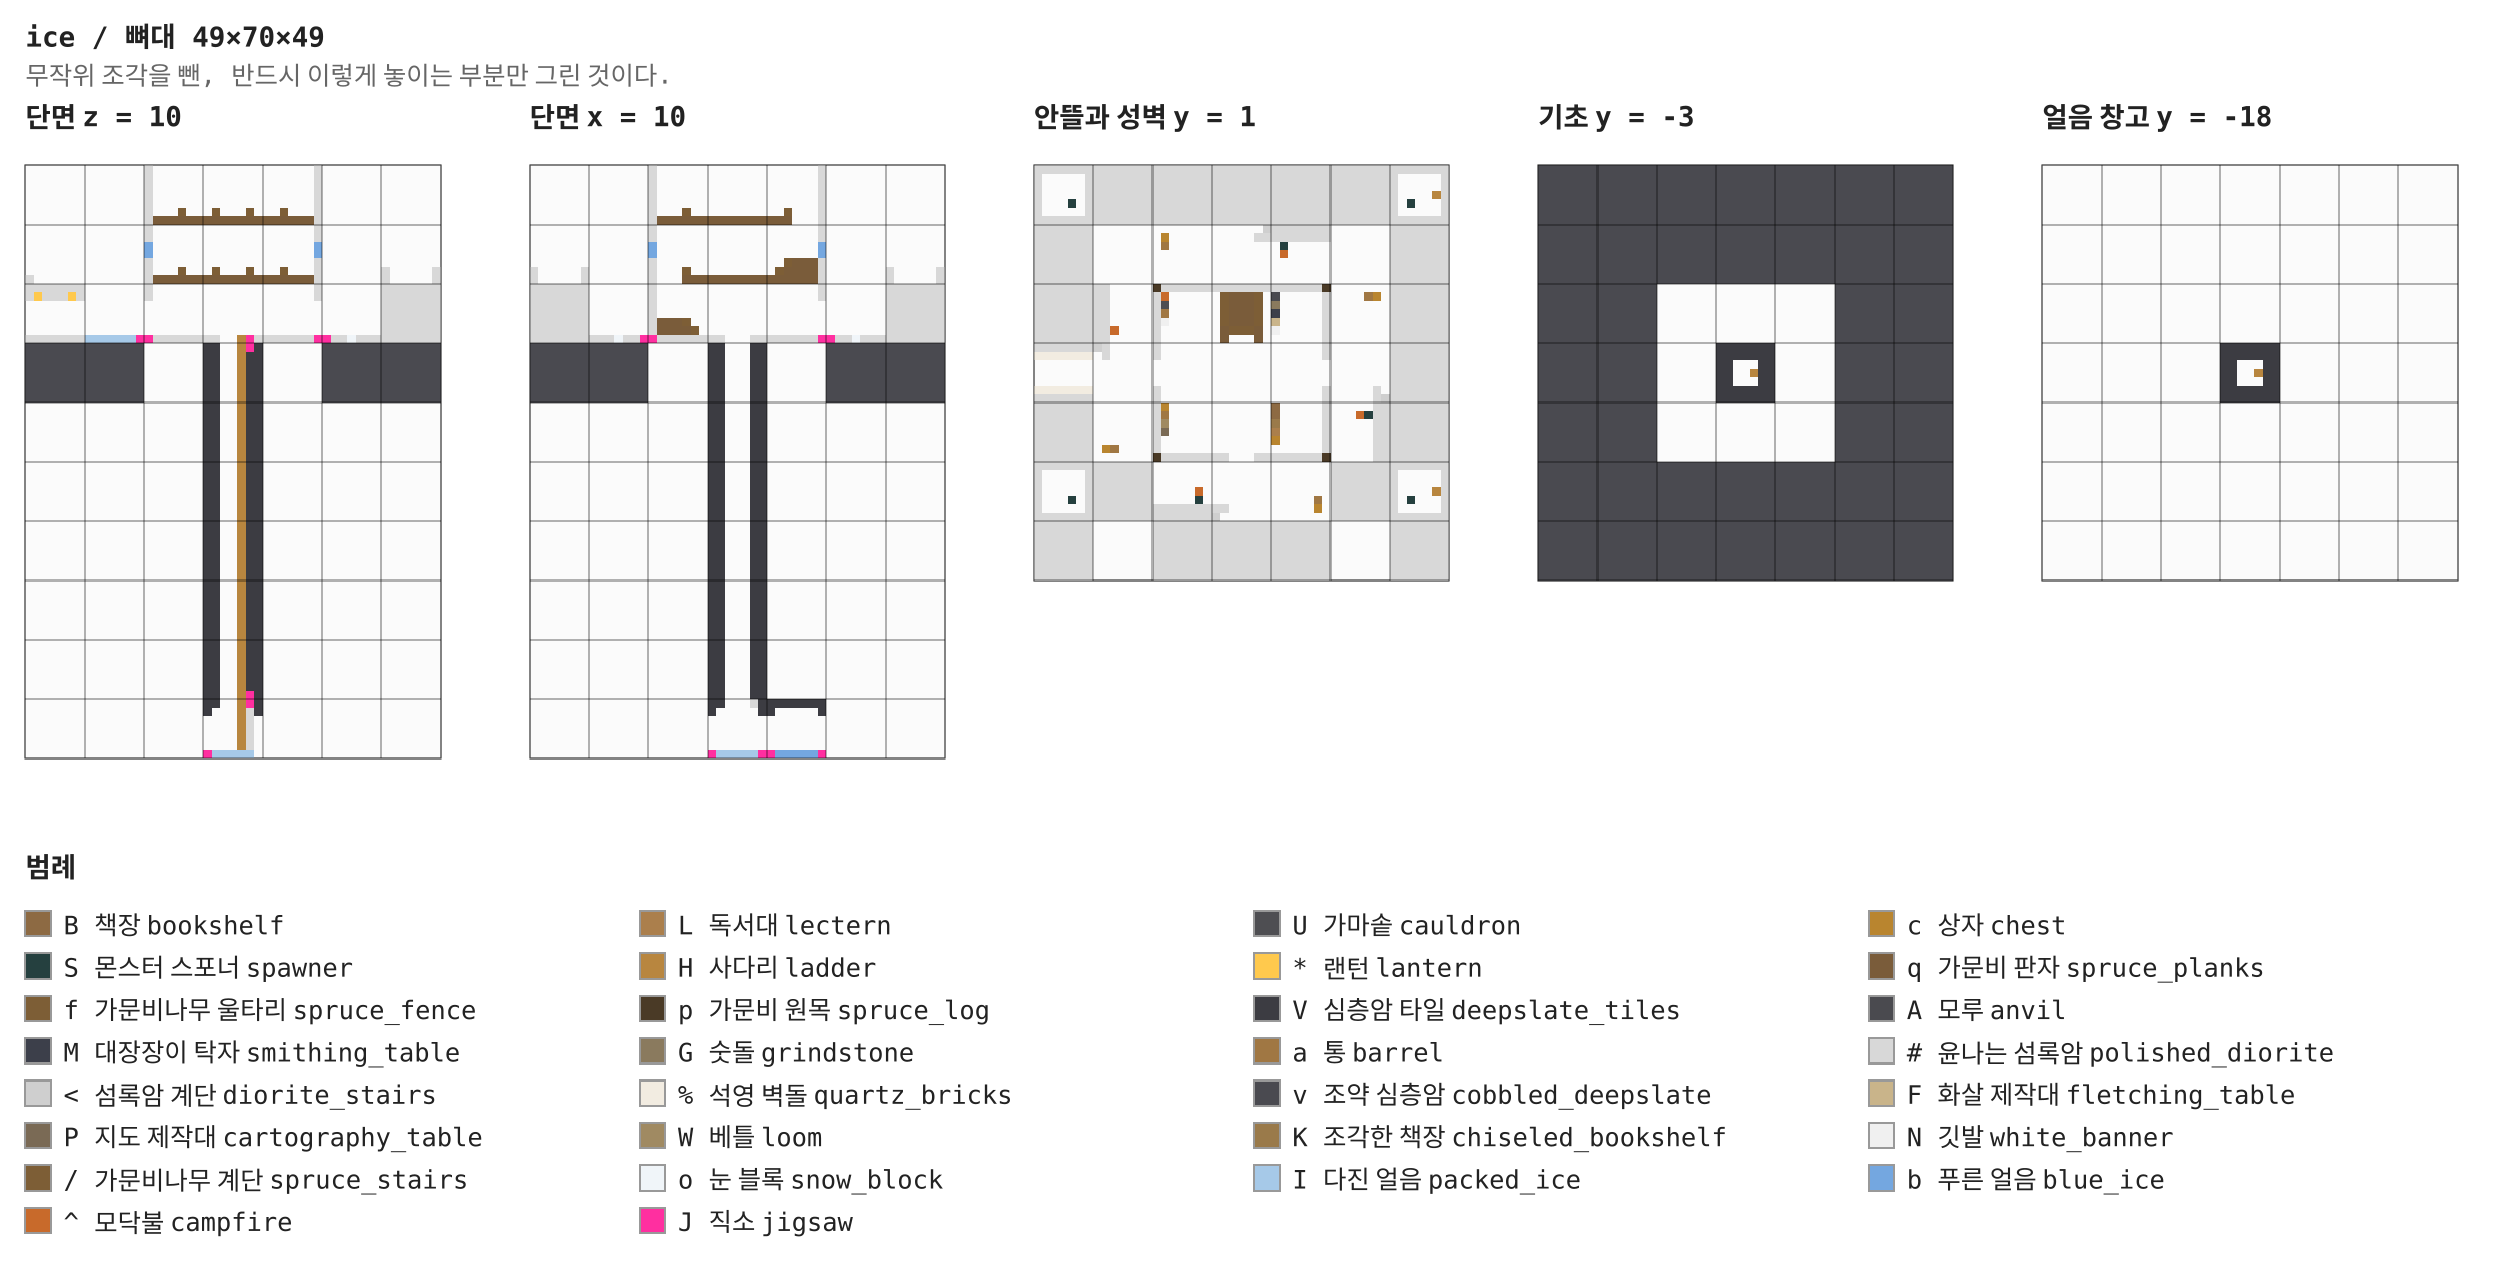
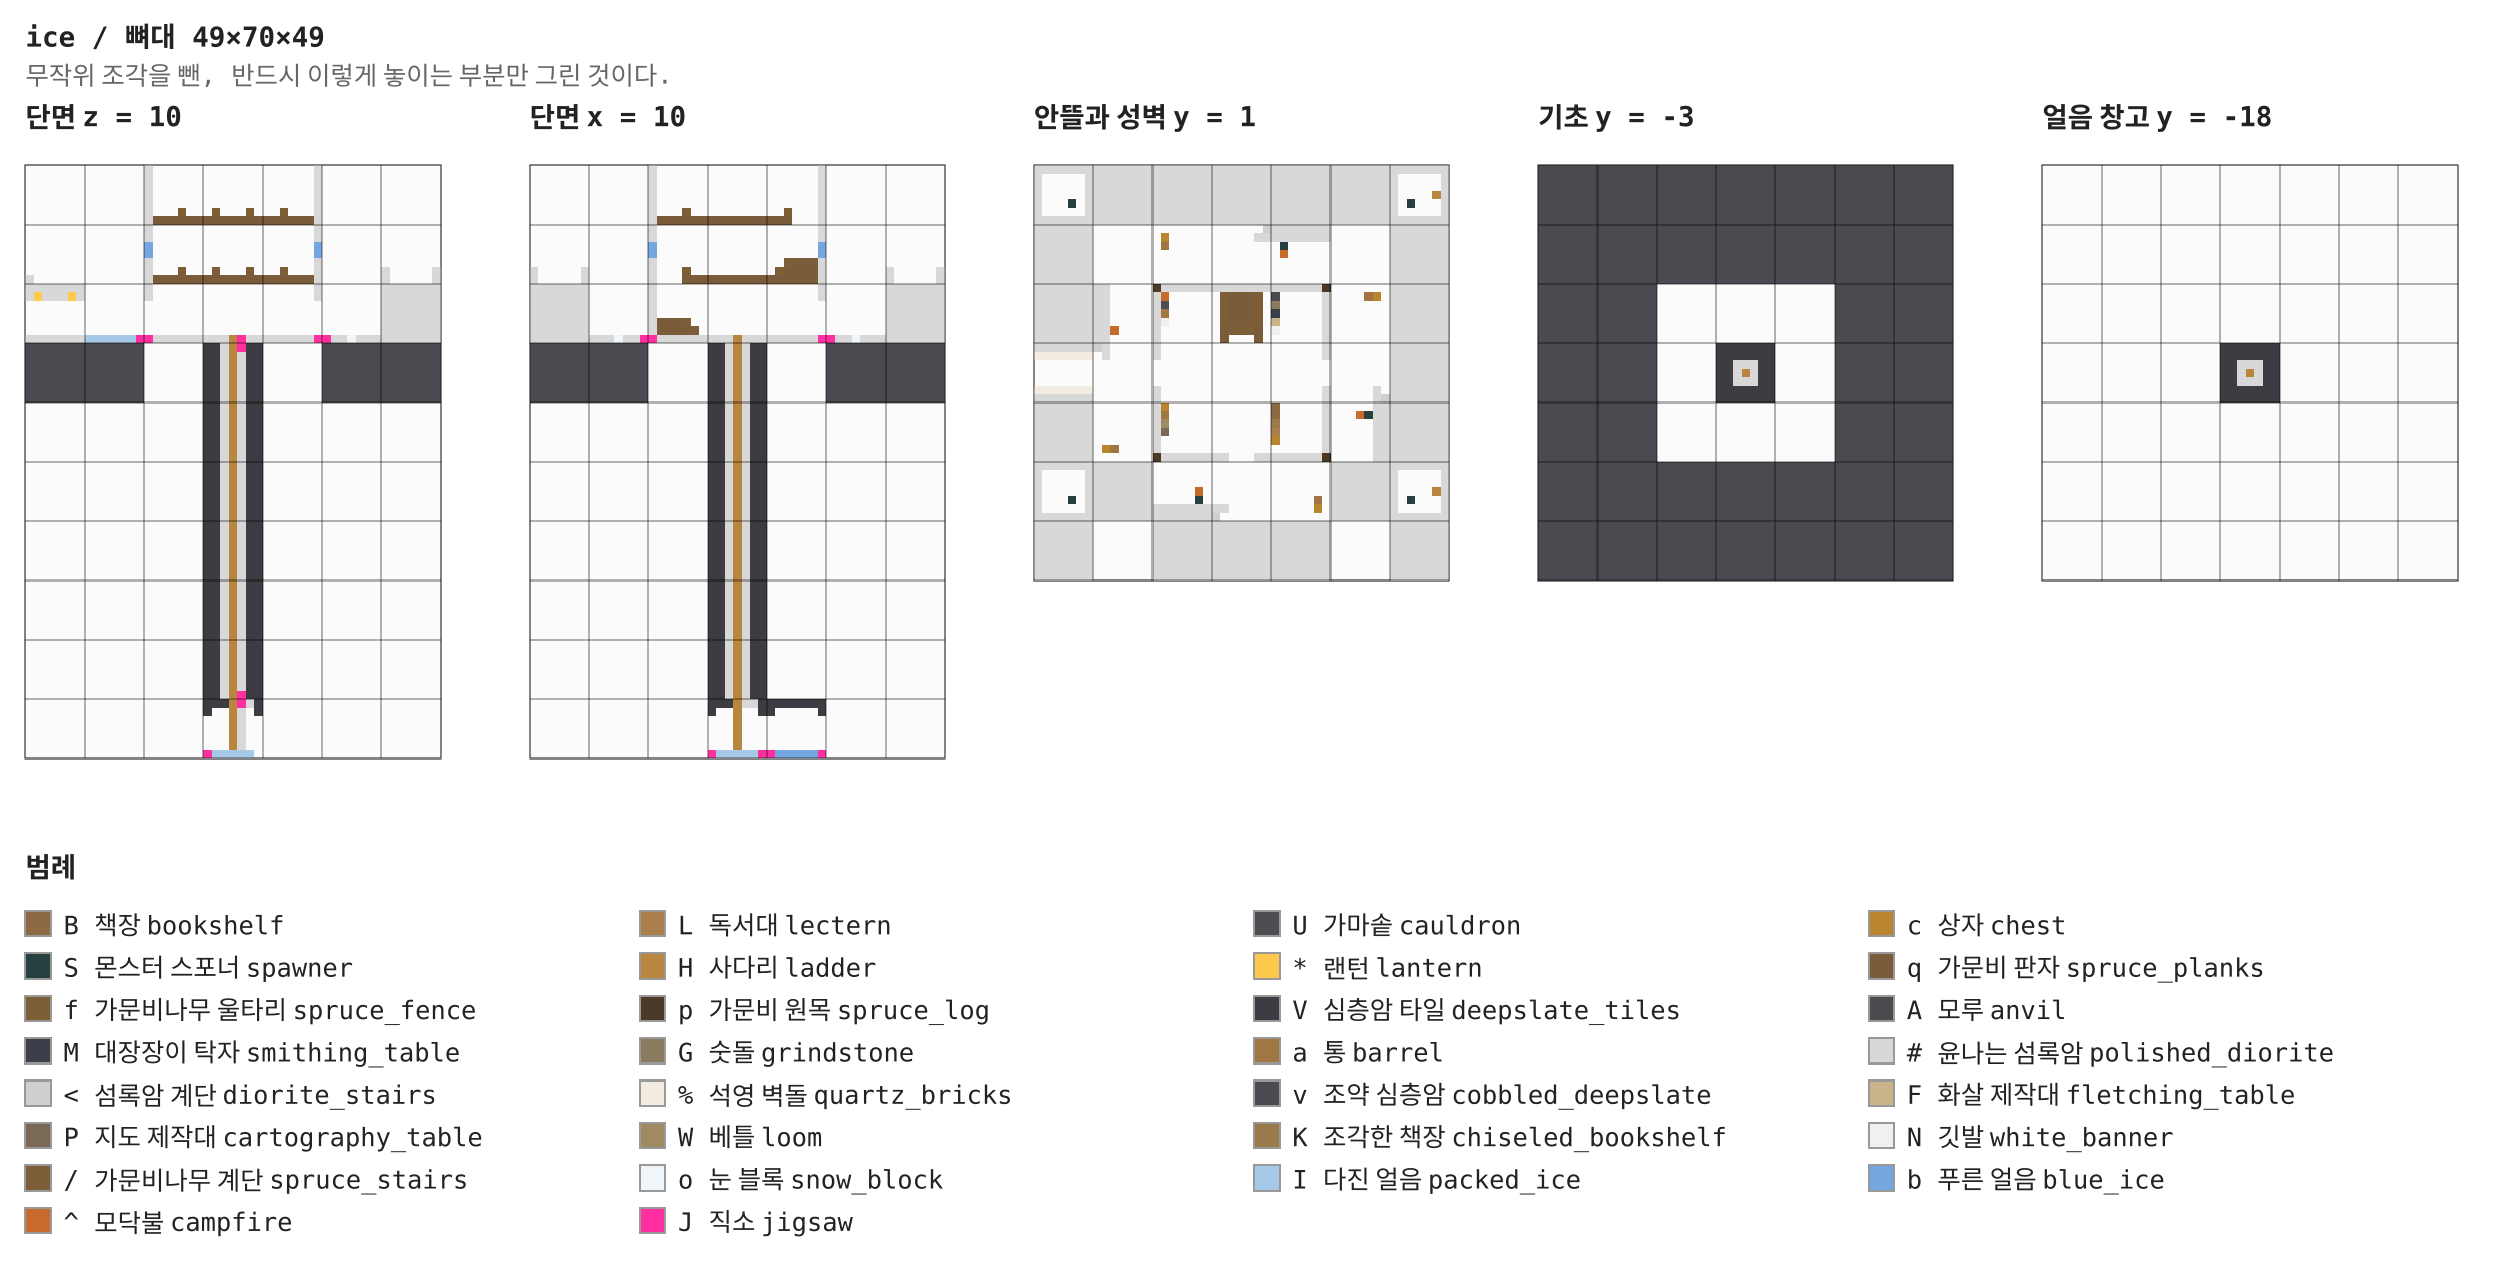
<svg xmlns="http://www.w3.org/2000/svg" width="1180" height="604" viewBox="0 0 1180 604" shape-rendering="crispEdges" font-family="Consolas,'Malgun Gothic','Noto Sans KR',monospace">
  <style>text{fill:#222;shape-rendering:auto}.cap{font-size:13px;font-weight:bold}.leg{font-size:12px}.sub{font-size:12px;fill:#666}.tick{font-size:8px;fill:#999;text-anchor:middle}.arrow{font-size:10px;fill:#fff;text-anchor:middle}.fine{stroke:#000;stroke-opacity:.07;stroke-width:1;fill:none}.grid{stroke:#000;stroke-opacity:.30;stroke-width:1}</style>
  <rect width="100%" height="100%" fill="#fff" />
  <text x="12" y="22" class="cap" font-size="16">ice / 뼈대   49×70×49</text>
  <text x="12" y="40" class="sub">무작위 조각을 뺀, 반드시 이렇게 놓이는 부분만 그린 것이다.</text>
  <text x="12" y="60" class="cap">단면 z = 10</text>
  <rect x="12" y="78" width="196" height="280" fill="#fbfbfb" stroke="#bbb" />
-   <path transform="translate(12,78) scale(4)" fill="#d8d8d8" d="M14 0h1v1h-1zM34 0h1v1h-1zM14 1h1v1h-1zM34 1h1v1h-1zM14 2h1v1h-1zM34 2h1v1h-1zM14 3h1v1h-1zM34 3h1v1h-1zM14 4h1v1h-1zM34 4h1v1h-1zM14 5h1v1h-1zM34 5h1v1h-1zM14 6h1v1h-1zM34 6h1v1h-1zM14 7h1v1h-1zM34 7h1v1h-1zM14 8h1v1h-1zM34 8h1v1h-1zM14 11h1v1h-1zM34 11h1v1h-1zM14 12h1v1h-1zM34 12h1v1h-1zM42 12h1v1h-1zM48 12h1v1h-1zM0 13h1v1h-1zM14 13h1v1h-1zM34 13h1v1h-1zM42 13h1v1h-1zM48 13h1v1h-1zM0 14h7v1h-7zM14 14h1v1h-1zM34 14h1v1h-1zM42 14h7v1h-7zM0 15h1v1h-1zM2 15h3v1h-3zM6 15h1v1h-1zM14 15h1v1h-1zM34 15h1v1h-1zM42 15h7v1h-7zM42 16h7v1h-7zM42 17h7v1h-7zM42 18h7v1h-7zM42 19h7v1h-7zM0 20h7v1h-7zM15 20h8v1h-8zM27 20h7v1h-7zM36 20h2v1h-2zM39 20h10v1h-10zM26 64h1v1h-1zM26 65h1v1h-1zM26 66h1v1h-1zM26 67h1v1h-1zM26 68h1v1h-1z" />
+   <path transform="translate(12,78) scale(4)" fill="#d8d8d8" d="M14 0h1v1h-1zM34 0h1v1h-1zM14 1h1v1h-1zM34 1h1v1h-1zM14 2h1v1h-1zM34 2h1v1h-1zM14 3h1v1h-1zM34 3h1v1h-1zM14 4h1v1h-1zM34 4h1v1h-1zM14 5h1v1h-1zM34 5h1v1h-1zM14 6h1v1h-1zM34 6h1v1h-1zM14 7h1v1h-1zM34 7h1v1h-1zM14 8h1v1h-1zM34 8h1v1h-1zM14 11h1v1h-1zM34 11h1v1h-1zM14 12h1v1h-1zM34 12h1v1h-1zM42 12h1v1h-1zM48 12h1v1h-1zM0 13h1v1h-1zM14 13h1v1h-1zM34 13h1v1h-1zM42 13h1v1h-1zM48 13h1v1h-1zM0 14h7v1h-7zM14 14h1v1h-1zM34 14h1v1h-1zM42 14h7v1h-7zM0 15h1v1h-1zM2 15h3v1h-3zM6 15h1v1h-1zM14 15h1v1h-1zM34 15h1v1h-1zM42 15h7v1h-7zM42 16h7v1h-7zM42 17h7v1h-7zM42 18h7v1h-7zM42 19h7v1h-7zM0 20h7v1h-7zM15 20h9v1h-9zM26 20h8v1h-8zM36 20h2v1h-2zM39 20h10v1h-10zM23 21h1v1h-1zM23 22h1v1h-1zM25 22h1v1h-1zM23 23h1v1h-1zM25 23h1v1h-1zM23 24h1v1h-1zM25 24h1v1h-1zM23 25h1v1h-1zM25 25h1v1h-1zM23 26h1v1h-1zM25 26h1v1h-1zM23 27h1v1h-1zM25 27h1v1h-1zM23 28h1v1h-1zM25 28h1v1h-1zM23 29h1v1h-1zM25 29h1v1h-1zM23 30h1v1h-1zM25 30h1v1h-1zM23 31h1v1h-1zM25 31h1v1h-1zM23 32h1v1h-1zM25 32h1v1h-1zM23 33h1v1h-1zM25 33h1v1h-1zM23 34h1v1h-1zM25 34h1v1h-1zM23 35h1v1h-1zM25 35h1v1h-1zM23 36h1v1h-1zM25 36h1v1h-1zM23 37h1v1h-1zM25 37h1v1h-1zM23 38h1v1h-1zM25 38h1v1h-1zM23 39h1v1h-1zM25 39h1v1h-1zM23 40h1v1h-1zM25 40h1v1h-1zM23 41h1v1h-1zM25 41h1v1h-1zM23 42h1v1h-1zM25 42h1v1h-1zM23 43h1v1h-1zM25 43h1v1h-1zM23 44h1v1h-1zM25 44h1v1h-1zM23 45h1v1h-1zM25 45h1v1h-1zM23 46h1v1h-1zM25 46h1v1h-1zM23 47h1v1h-1zM25 47h1v1h-1zM23 48h1v1h-1zM25 48h1v1h-1zM23 49h1v1h-1zM25 49h1v1h-1zM23 50h1v1h-1zM25 50h1v1h-1zM23 51h1v1h-1zM25 51h1v1h-1zM23 52h1v1h-1zM25 52h1v1h-1zM23 53h1v1h-1zM25 53h1v1h-1zM23 54h1v1h-1zM25 54h1v1h-1zM23 55h1v1h-1zM25 55h1v1h-1zM23 56h1v1h-1zM25 56h1v1h-1zM23 57h1v1h-1zM25 57h1v1h-1zM23 58h1v1h-1zM25 58h1v1h-1zM23 59h1v1h-1zM25 59h1v1h-1zM23 60h1v1h-1zM25 60h1v1h-1zM23 61h1v1h-1zM25 61h1v1h-1zM23 62h1v1h-1zM26 63h1v1h-1zM25 64h1v1h-1zM25 65h1v1h-1zM25 66h1v1h-1zM25 67h1v1h-1zM25 68h1v1h-1z" />
  <path transform="translate(12,78) scale(4)" fill="#7d5e36" d="M18 5h1v1h-1zM22 5h1v1h-1zM26 5h1v1h-1zM30 5h1v1h-1zM18 12h1v1h-1zM22 12h1v1h-1zM26 12h1v1h-1zM30 12h1v1h-1z" />
  <path transform="translate(12,78) scale(4)" fill="#7a5c3a" d="M15 6h19v1h-19zM15 13h19v1h-19z" />
  <path transform="translate(12,78) scale(4)" fill="#74a7e0" d="M14 9h1v1h-1zM34 9h1v1h-1zM14 10h1v1h-1zM34 10h1v1h-1z" />
  <path transform="translate(12,78) scale(4)" fill="#ffc94d" d="M1 15h1v1h-1zM5 15h1v1h-1z" />
  <path transform="translate(12,78) scale(4)" fill="#a6c9e8" d="M7 20h6v1h-6zM22 69h5v1h-5z" />
-   <path transform="translate(12,78) scale(4)" fill="#ff2fa0" d="M13 20h2v1h-2zM26 20h1v1h-1zM34 20h2v1h-2zM26 21h1v1h-1zM26 62h1v1h-1zM26 63h1v1h-1zM21 69h1v1h-1z" />
-   <path transform="translate(12,78) scale(4)" fill="#b8863f" d="M25 20h1v1h-1zM25 21h1v1h-1zM25 22h1v1h-1zM25 23h1v1h-1zM25 24h1v1h-1zM25 25h1v1h-1zM25 26h1v1h-1zM25 27h1v1h-1zM25 28h1v1h-1zM25 29h1v1h-1zM25 30h1v1h-1zM25 31h1v1h-1zM25 32h1v1h-1zM25 33h1v1h-1zM25 34h1v1h-1zM25 35h1v1h-1zM25 36h1v1h-1zM25 37h1v1h-1zM25 38h1v1h-1zM25 39h1v1h-1zM25 40h1v1h-1zM25 41h1v1h-1zM25 42h1v1h-1zM25 43h1v1h-1zM25 44h1v1h-1zM25 45h1v1h-1zM25 46h1v1h-1zM25 47h1v1h-1zM25 48h1v1h-1zM25 49h1v1h-1zM25 50h1v1h-1zM25 51h1v1h-1zM25 52h1v1h-1zM25 53h1v1h-1zM25 54h1v1h-1zM25 55h1v1h-1zM25 56h1v1h-1zM25 57h1v1h-1zM25 58h1v1h-1zM25 59h1v1h-1zM25 60h1v1h-1zM25 61h1v1h-1zM25 62h1v1h-1zM25 63h1v1h-1zM25 64h1v1h-1zM25 65h1v1h-1zM25 66h1v1h-1zM25 67h1v1h-1zM25 68h1v1h-1z" />
+   <path transform="translate(12,78) scale(4)" fill="#ff2fa0" d="M13 20h2v1h-2zM25 20h1v1h-1zM34 20h2v1h-2zM25 21h1v1h-1zM25 62h1v1h-1zM25 63h1v1h-1zM21 69h1v1h-1z" />
+   <path transform="translate(12,78) scale(4)" fill="#b8863f" d="M24 20h1v1h-1zM24 21h1v1h-1zM24 22h1v1h-1zM24 23h1v1h-1zM24 24h1v1h-1zM24 25h1v1h-1zM24 26h1v1h-1zM24 27h1v1h-1zM24 28h1v1h-1zM24 29h1v1h-1zM24 30h1v1h-1zM24 31h1v1h-1zM24 32h1v1h-1zM24 33h1v1h-1zM24 34h1v1h-1zM24 35h1v1h-1zM24 36h1v1h-1zM24 37h1v1h-1zM24 38h1v1h-1zM24 39h1v1h-1zM24 40h1v1h-1zM24 41h1v1h-1zM24 42h1v1h-1zM24 43h1v1h-1zM24 44h1v1h-1zM24 45h1v1h-1zM24 46h1v1h-1zM24 47h1v1h-1zM24 48h1v1h-1zM24 49h1v1h-1zM24 50h1v1h-1zM24 51h1v1h-1zM24 52h1v1h-1zM24 53h1v1h-1zM24 54h1v1h-1zM24 55h1v1h-1zM24 56h1v1h-1zM24 57h1v1h-1zM24 58h1v1h-1zM24 59h1v1h-1zM24 60h1v1h-1zM24 61h1v1h-1zM24 62h1v1h-1zM24 63h1v1h-1zM24 64h1v1h-1zM24 65h1v1h-1zM24 66h1v1h-1zM24 67h1v1h-1zM24 68h1v1h-1z" />
  <path transform="translate(12,78) scale(4)" fill="#f0f5f9" d="M38 20h1v1h-1z" />
  <path transform="translate(12,78) scale(4)" fill="#4a4a50" d="M0 21h14v1h-14zM35 21h14v1h-14zM0 22h14v1h-14zM35 22h14v1h-14zM0 23h14v1h-14zM35 23h14v1h-14zM0 24h14v1h-14zM35 24h14v1h-14zM0 25h14v1h-14zM35 25h14v1h-14zM0 26h14v1h-14zM35 26h14v1h-14zM0 27h14v1h-14zM35 27h14v1h-14z" />
-   <path transform="translate(12,78) scale(4)" fill="#3c3c42" d="M21 21h2v1h-2zM27 21h1v1h-1zM21 22h2v1h-2zM26 22h2v1h-2zM21 23h2v1h-2zM26 23h2v1h-2zM21 24h2v1h-2zM26 24h2v1h-2zM21 25h2v1h-2zM26 25h2v1h-2zM21 26h2v1h-2zM26 26h2v1h-2zM21 27h2v1h-2zM26 27h2v1h-2zM21 28h2v1h-2zM26 28h2v1h-2zM21 29h2v1h-2zM26 29h2v1h-2zM21 30h2v1h-2zM26 30h2v1h-2zM21 31h2v1h-2zM26 31h2v1h-2zM21 32h2v1h-2zM26 32h2v1h-2zM21 33h2v1h-2zM26 33h2v1h-2zM21 34h2v1h-2zM26 34h2v1h-2zM21 35h2v1h-2zM26 35h2v1h-2zM21 36h2v1h-2zM26 36h2v1h-2zM21 37h2v1h-2zM26 37h2v1h-2zM21 38h2v1h-2zM26 38h2v1h-2zM21 39h2v1h-2zM26 39h2v1h-2zM21 40h2v1h-2zM26 40h2v1h-2zM21 41h2v1h-2zM26 41h2v1h-2zM21 42h2v1h-2zM26 42h2v1h-2zM21 43h2v1h-2zM26 43h2v1h-2zM21 44h2v1h-2zM26 44h2v1h-2zM21 45h2v1h-2zM26 45h2v1h-2zM21 46h2v1h-2zM26 46h2v1h-2zM21 47h2v1h-2zM26 47h2v1h-2zM21 48h2v1h-2zM26 48h2v1h-2zM21 49h2v1h-2zM26 49h2v1h-2zM21 50h2v1h-2zM26 50h2v1h-2zM21 51h2v1h-2zM26 51h2v1h-2zM21 52h2v1h-2zM26 52h2v1h-2zM21 53h2v1h-2zM26 53h2v1h-2zM21 54h2v1h-2zM26 54h2v1h-2zM21 55h2v1h-2zM26 55h2v1h-2zM21 56h2v1h-2zM26 56h2v1h-2zM21 57h2v1h-2zM26 57h2v1h-2zM21 58h2v1h-2zM26 58h2v1h-2zM21 59h2v1h-2zM26 59h2v1h-2zM21 60h2v1h-2zM26 60h2v1h-2zM21 61h2v1h-2zM26 61h2v1h-2zM21 62h2v1h-2zM27 62h1v1h-1zM21 63h2v1h-2zM27 63h1v1h-1zM21 64h1v1h-1zM27 64h1v1h-1z" />
+   <path transform="translate(12,78) scale(4)" fill="#3c3c42" d="M21 21h2v1h-2zM26 21h2v1h-2zM21 22h2v1h-2zM26 22h2v1h-2zM21 23h2v1h-2zM26 23h2v1h-2zM21 24h2v1h-2zM26 24h2v1h-2zM21 25h2v1h-2zM26 25h2v1h-2zM21 26h2v1h-2zM26 26h2v1h-2zM21 27h2v1h-2zM26 27h2v1h-2zM21 28h2v1h-2zM26 28h2v1h-2zM21 29h2v1h-2zM26 29h2v1h-2zM21 30h2v1h-2zM26 30h2v1h-2zM21 31h2v1h-2zM26 31h2v1h-2zM21 32h2v1h-2zM26 32h2v1h-2zM21 33h2v1h-2zM26 33h2v1h-2zM21 34h2v1h-2zM26 34h2v1h-2zM21 35h2v1h-2zM26 35h2v1h-2zM21 36h2v1h-2zM26 36h2v1h-2zM21 37h2v1h-2zM26 37h2v1h-2zM21 38h2v1h-2zM26 38h2v1h-2zM21 39h2v1h-2zM26 39h2v1h-2zM21 40h2v1h-2zM26 40h2v1h-2zM21 41h2v1h-2zM26 41h2v1h-2zM21 42h2v1h-2zM26 42h2v1h-2zM21 43h2v1h-2zM26 43h2v1h-2zM21 44h2v1h-2zM26 44h2v1h-2zM21 45h2v1h-2zM26 45h2v1h-2zM21 46h2v1h-2zM26 46h2v1h-2zM21 47h2v1h-2zM26 47h2v1h-2zM21 48h2v1h-2zM26 48h2v1h-2zM21 49h2v1h-2zM26 49h2v1h-2zM21 50h2v1h-2zM26 50h2v1h-2zM21 51h2v1h-2zM26 51h2v1h-2zM21 52h2v1h-2zM26 52h2v1h-2zM21 53h2v1h-2zM26 53h2v1h-2zM21 54h2v1h-2zM26 54h2v1h-2zM21 55h2v1h-2zM26 55h2v1h-2zM21 56h2v1h-2zM26 56h2v1h-2zM21 57h2v1h-2zM26 57h2v1h-2zM21 58h2v1h-2zM26 58h2v1h-2zM21 59h2v1h-2zM26 59h2v1h-2zM21 60h2v1h-2zM26 60h2v1h-2zM21 61h2v1h-2zM26 61h2v1h-2zM21 62h2v1h-2zM26 62h2v1h-2zM21 63h3v1h-3zM27 63h1v1h-1zM21 64h1v1h-1zM27 64h1v1h-1z" />
  <line x1="12" y1="78" x2="12" y2="358" class="grid" />
  <line x1="40" y1="78" x2="40" y2="358" class="grid" />
  <line x1="68" y1="78" x2="68" y2="358" class="grid" />
  <line x1="96" y1="78" x2="96" y2="358" class="grid" />
  <line x1="124" y1="78" x2="124" y2="358" class="grid" />
  <line x1="152" y1="78" x2="152" y2="358" class="grid" />
  <line x1="180" y1="78" x2="180" y2="358" class="grid" />
  <line x1="208" y1="78" x2="208" y2="358" class="grid" />
  <line x1="12" y1="78" x2="208" y2="78" class="grid" />
  <line x1="12" y1="106" x2="208" y2="106" class="grid" />
  <line x1="12" y1="134" x2="208" y2="134" class="grid" />
  <line x1="12" y1="162" x2="208" y2="162" class="grid" />
  <line x1="12" y1="190" x2="208" y2="190" class="grid" />
  <line x1="12" y1="218" x2="208" y2="218" class="grid" />
  <line x1="12" y1="246" x2="208" y2="246" class="grid" />
  <line x1="12" y1="274" x2="208" y2="274" class="grid" />
  <line x1="12" y1="302" x2="208" y2="302" class="grid" />
  <line x1="12" y1="330" x2="208" y2="330" class="grid" />
  <line x1="12" y1="358" x2="208" y2="358" class="grid" />
  <text x="250" y="60" class="cap">단면 x = 10</text>
  <rect x="250" y="78" width="196" height="280" fill="#fbfbfb" stroke="#bbb" />
-   <path transform="translate(250,78) scale(4)" fill="#d8d8d8" d="M14 0h1v1h-1zM34 0h1v1h-1zM14 1h1v1h-1zM34 1h1v1h-1zM14 2h1v1h-1zM34 2h1v1h-1zM14 3h1v1h-1zM34 3h1v1h-1zM14 4h1v1h-1zM34 4h1v1h-1zM14 5h1v1h-1zM34 5h1v1h-1zM14 6h1v1h-1zM34 6h1v1h-1zM14 7h1v1h-1zM34 7h1v1h-1zM14 8h1v1h-1zM34 8h1v1h-1zM14 11h1v1h-1zM34 11h1v1h-1zM0 12h1v1h-1zM6 12h1v1h-1zM14 12h1v1h-1zM34 12h1v1h-1zM42 12h1v1h-1zM48 12h1v1h-1zM0 13h1v1h-1zM6 13h1v1h-1zM14 13h1v1h-1zM34 13h1v1h-1zM42 13h1v1h-1zM48 13h1v1h-1zM0 14h7v1h-7zM14 14h1v1h-1zM34 14h1v1h-1zM42 14h7v1h-7zM0 15h7v1h-7zM14 15h1v1h-1zM34 15h1v1h-1zM42 15h7v1h-7zM0 16h7v1h-7zM14 16h1v1h-1zM42 16h7v1h-7zM0 17h7v1h-7zM14 17h1v1h-1zM42 17h7v1h-7zM0 18h7v1h-7zM14 18h1v1h-1zM42 18h7v1h-7zM0 19h7v1h-7zM14 19h1v1h-1zM42 19h7v1h-7zM0 20h10v1h-10zM11 20h2v1h-2zM15 20h8v1h-8zM26 20h8v1h-8zM36 20h2v1h-2zM39 20h10v1h-10zM26 63h1v1h-1z" />
+   <path transform="translate(250,78) scale(4)" fill="#d8d8d8" d="M14 0h1v1h-1zM34 0h1v1h-1zM14 1h1v1h-1zM34 1h1v1h-1zM14 2h1v1h-1zM34 2h1v1h-1zM14 3h1v1h-1zM34 3h1v1h-1zM14 4h1v1h-1zM34 4h1v1h-1zM14 5h1v1h-1zM34 5h1v1h-1zM14 6h1v1h-1zM34 6h1v1h-1zM14 7h1v1h-1zM34 7h1v1h-1zM14 8h1v1h-1zM34 8h1v1h-1zM14 11h1v1h-1zM34 11h1v1h-1zM0 12h1v1h-1zM6 12h1v1h-1zM14 12h1v1h-1zM34 12h1v1h-1zM42 12h1v1h-1zM48 12h1v1h-1zM0 13h1v1h-1zM6 13h1v1h-1zM14 13h1v1h-1zM34 13h1v1h-1zM42 13h1v1h-1zM48 13h1v1h-1zM0 14h7v1h-7zM14 14h1v1h-1zM34 14h1v1h-1zM42 14h7v1h-7zM0 15h7v1h-7zM14 15h1v1h-1zM34 15h1v1h-1zM42 15h7v1h-7zM0 16h7v1h-7zM14 16h1v1h-1zM42 16h7v1h-7zM0 17h7v1h-7zM14 17h1v1h-1zM42 17h7v1h-7zM0 18h7v1h-7zM14 18h1v1h-1zM42 18h7v1h-7zM0 19h7v1h-7zM14 19h1v1h-1zM42 19h7v1h-7zM0 20h10v1h-10zM11 20h2v1h-2zM15 20h9v1h-9zM25 20h9v1h-9zM36 20h2v1h-2zM39 20h10v1h-10zM23 21h1v1h-1zM25 21h1v1h-1zM23 22h1v1h-1zM25 22h1v1h-1zM23 23h1v1h-1zM25 23h1v1h-1zM23 24h1v1h-1zM25 24h1v1h-1zM23 25h1v1h-1zM25 25h1v1h-1zM23 26h1v1h-1zM25 26h1v1h-1zM23 27h1v1h-1zM25 27h1v1h-1zM23 28h1v1h-1zM25 28h1v1h-1zM23 29h1v1h-1zM25 29h1v1h-1zM23 30h1v1h-1zM25 30h1v1h-1zM23 31h1v1h-1zM25 31h1v1h-1zM23 32h1v1h-1zM25 32h1v1h-1zM23 33h1v1h-1zM25 33h1v1h-1zM23 34h1v1h-1zM25 34h1v1h-1zM23 35h1v1h-1zM25 35h1v1h-1zM23 36h1v1h-1zM25 36h1v1h-1zM23 37h1v1h-1zM25 37h1v1h-1zM23 38h1v1h-1zM25 38h1v1h-1zM23 39h1v1h-1zM25 39h1v1h-1zM23 40h1v1h-1zM25 40h1v1h-1zM23 41h1v1h-1zM25 41h1v1h-1zM23 42h1v1h-1zM25 42h1v1h-1zM23 43h1v1h-1zM25 43h1v1h-1zM23 44h1v1h-1zM25 44h1v1h-1zM23 45h1v1h-1zM25 45h1v1h-1zM23 46h1v1h-1zM25 46h1v1h-1zM23 47h1v1h-1zM25 47h1v1h-1zM23 48h1v1h-1zM25 48h1v1h-1zM23 49h1v1h-1zM25 49h1v1h-1zM23 50h1v1h-1zM25 50h1v1h-1zM23 51h1v1h-1zM25 51h1v1h-1zM23 52h1v1h-1zM25 52h1v1h-1zM23 53h1v1h-1zM25 53h1v1h-1zM23 54h1v1h-1zM25 54h1v1h-1zM23 55h1v1h-1zM25 55h1v1h-1zM23 56h1v1h-1zM25 56h1v1h-1zM23 57h1v1h-1zM25 57h1v1h-1zM23 58h1v1h-1zM25 58h1v1h-1zM23 59h1v1h-1zM25 59h1v1h-1zM23 60h1v1h-1zM25 60h1v1h-1zM23 61h1v1h-1zM25 61h1v1h-1zM23 62h1v1h-1zM25 62h1v1h-1zM25 63h2v1h-2z" />
  <path transform="translate(250,78) scale(4)" fill="#7d5e36" d="M18 5h1v1h-1zM30 5h1v1h-1zM30 11h1v1h-1zM18 12h1v1h-1zM29 12h1v1h-1zM18 18h1v1h-1zM19 19h1v1h-1z" />
  <path transform="translate(250,78) scale(4)" fill="#7a5c3a" d="M15 6h16v1h-16zM31 11h3v1h-3zM30 12h4v1h-4zM18 13h16v1h-16zM15 18h3v1h-3zM15 19h4v1h-4z" />
  <path transform="translate(250,78) scale(4)" fill="#74a7e0" d="M14 9h1v1h-1zM34 9h1v1h-1zM14 10h1v1h-1zM34 10h1v1h-1zM29 69h5v1h-5z" />
  <path transform="translate(250,78) scale(4)" fill="#f0f5f9" d="M10 20h1v1h-1zM38 20h1v1h-1z" />
  <path transform="translate(250,78) scale(4)" fill="#ff2fa0" d="M13 20h2v1h-2zM34 20h2v1h-2zM21 69h1v1h-1zM27 69h2v1h-2zM34 69h1v1h-1z" />
+   <path transform="translate(250,78) scale(4)" fill="#b8863f" d="M24 20h1v1h-1zM24 21h1v1h-1zM24 22h1v1h-1zM24 23h1v1h-1zM24 24h1v1h-1zM24 25h1v1h-1zM24 26h1v1h-1zM24 27h1v1h-1zM24 28h1v1h-1zM24 29h1v1h-1zM24 30h1v1h-1zM24 31h1v1h-1zM24 32h1v1h-1zM24 33h1v1h-1zM24 34h1v1h-1zM24 35h1v1h-1zM24 36h1v1h-1zM24 37h1v1h-1zM24 38h1v1h-1zM24 39h1v1h-1zM24 40h1v1h-1zM24 41h1v1h-1zM24 42h1v1h-1zM24 43h1v1h-1zM24 44h1v1h-1zM24 45h1v1h-1zM24 46h1v1h-1zM24 47h1v1h-1zM24 48h1v1h-1zM24 49h1v1h-1zM24 50h1v1h-1zM24 51h1v1h-1zM24 52h1v1h-1zM24 53h1v1h-1zM24 54h1v1h-1zM24 55h1v1h-1zM24 56h1v1h-1zM24 57h1v1h-1zM24 58h1v1h-1zM24 59h1v1h-1zM24 60h1v1h-1zM24 61h1v1h-1zM24 62h1v1h-1zM24 63h1v1h-1zM24 64h1v1h-1zM24 65h1v1h-1zM24 66h1v1h-1zM24 67h1v1h-1zM24 68h1v1h-1z" />
  <path transform="translate(250,78) scale(4)" fill="#4a4a50" d="M0 21h14v1h-14zM35 21h14v1h-14zM0 22h14v1h-14zM35 22h14v1h-14zM0 23h14v1h-14zM35 23h14v1h-14zM0 24h14v1h-14zM35 24h14v1h-14zM0 25h14v1h-14zM35 25h14v1h-14zM0 26h14v1h-14zM35 26h14v1h-14zM0 27h14v1h-14zM35 27h14v1h-14z" />
-   <path transform="translate(250,78) scale(4)" fill="#3c3c42" d="M21 21h2v1h-2zM26 21h2v1h-2zM21 22h2v1h-2zM26 22h2v1h-2zM21 23h2v1h-2zM26 23h2v1h-2zM21 24h2v1h-2zM26 24h2v1h-2zM21 25h2v1h-2zM26 25h2v1h-2zM21 26h2v1h-2zM26 26h2v1h-2zM21 27h2v1h-2zM26 27h2v1h-2zM21 28h2v1h-2zM26 28h2v1h-2zM21 29h2v1h-2zM26 29h2v1h-2zM21 30h2v1h-2zM26 30h2v1h-2zM21 31h2v1h-2zM26 31h2v1h-2zM21 32h2v1h-2zM26 32h2v1h-2zM21 33h2v1h-2zM26 33h2v1h-2zM21 34h2v1h-2zM26 34h2v1h-2zM21 35h2v1h-2zM26 35h2v1h-2zM21 36h2v1h-2zM26 36h2v1h-2zM21 37h2v1h-2zM26 37h2v1h-2zM21 38h2v1h-2zM26 38h2v1h-2zM21 39h2v1h-2zM26 39h2v1h-2zM21 40h2v1h-2zM26 40h2v1h-2zM21 41h2v1h-2zM26 41h2v1h-2zM21 42h2v1h-2zM26 42h2v1h-2zM21 43h2v1h-2zM26 43h2v1h-2zM21 44h2v1h-2zM26 44h2v1h-2zM21 45h2v1h-2zM26 45h2v1h-2zM21 46h2v1h-2zM26 46h2v1h-2zM21 47h2v1h-2zM26 47h2v1h-2zM21 48h2v1h-2zM26 48h2v1h-2zM21 49h2v1h-2zM26 49h2v1h-2zM21 50h2v1h-2zM26 50h2v1h-2zM21 51h2v1h-2zM26 51h2v1h-2zM21 52h2v1h-2zM26 52h2v1h-2zM21 53h2v1h-2zM26 53h2v1h-2zM21 54h2v1h-2zM26 54h2v1h-2zM21 55h2v1h-2zM26 55h2v1h-2zM21 56h2v1h-2zM26 56h2v1h-2zM21 57h2v1h-2zM26 57h2v1h-2zM21 58h2v1h-2zM26 58h2v1h-2zM21 59h2v1h-2zM26 59h2v1h-2zM21 60h2v1h-2zM26 60h2v1h-2zM21 61h2v1h-2zM26 61h2v1h-2zM21 62h2v1h-2zM26 62h2v1h-2zM21 63h2v1h-2zM27 63h8v1h-8zM21 64h1v1h-1zM27 64h2v1h-2zM34 64h1v1h-1z" />
+   <path transform="translate(250,78) scale(4)" fill="#3c3c42" d="M21 21h2v1h-2zM26 21h2v1h-2zM21 22h2v1h-2zM26 22h2v1h-2zM21 23h2v1h-2zM26 23h2v1h-2zM21 24h2v1h-2zM26 24h2v1h-2zM21 25h2v1h-2zM26 25h2v1h-2zM21 26h2v1h-2zM26 26h2v1h-2zM21 27h2v1h-2zM26 27h2v1h-2zM21 28h2v1h-2zM26 28h2v1h-2zM21 29h2v1h-2zM26 29h2v1h-2zM21 30h2v1h-2zM26 30h2v1h-2zM21 31h2v1h-2zM26 31h2v1h-2zM21 32h2v1h-2zM26 32h2v1h-2zM21 33h2v1h-2zM26 33h2v1h-2zM21 34h2v1h-2zM26 34h2v1h-2zM21 35h2v1h-2zM26 35h2v1h-2zM21 36h2v1h-2zM26 36h2v1h-2zM21 37h2v1h-2zM26 37h2v1h-2zM21 38h2v1h-2zM26 38h2v1h-2zM21 39h2v1h-2zM26 39h2v1h-2zM21 40h2v1h-2zM26 40h2v1h-2zM21 41h2v1h-2zM26 41h2v1h-2zM21 42h2v1h-2zM26 42h2v1h-2zM21 43h2v1h-2zM26 43h2v1h-2zM21 44h2v1h-2zM26 44h2v1h-2zM21 45h2v1h-2zM26 45h2v1h-2zM21 46h2v1h-2zM26 46h2v1h-2zM21 47h2v1h-2zM26 47h2v1h-2zM21 48h2v1h-2zM26 48h2v1h-2zM21 49h2v1h-2zM26 49h2v1h-2zM21 50h2v1h-2zM26 50h2v1h-2zM21 51h2v1h-2zM26 51h2v1h-2zM21 52h2v1h-2zM26 52h2v1h-2zM21 53h2v1h-2zM26 53h2v1h-2zM21 54h2v1h-2zM26 54h2v1h-2zM21 55h2v1h-2zM26 55h2v1h-2zM21 56h2v1h-2zM26 56h2v1h-2zM21 57h2v1h-2zM26 57h2v1h-2zM21 58h2v1h-2zM26 58h2v1h-2zM21 59h2v1h-2zM26 59h2v1h-2zM21 60h2v1h-2zM26 60h2v1h-2zM21 61h2v1h-2zM26 61h2v1h-2zM21 62h2v1h-2zM26 62h2v1h-2zM21 63h3v1h-3zM27 63h8v1h-8zM21 64h1v1h-1zM27 64h2v1h-2zM34 64h1v1h-1z" />
  <path transform="translate(250,78) scale(4)" fill="#a6c9e8" d="M22 69h5v1h-5z" />
  <line x1="250" y1="78" x2="250" y2="358" class="grid" />
  <line x1="278" y1="78" x2="278" y2="358" class="grid" />
  <line x1="306" y1="78" x2="306" y2="358" class="grid" />
  <line x1="334" y1="78" x2="334" y2="358" class="grid" />
  <line x1="362" y1="78" x2="362" y2="358" class="grid" />
  <line x1="390" y1="78" x2="390" y2="358" class="grid" />
  <line x1="418" y1="78" x2="418" y2="358" class="grid" />
  <line x1="446" y1="78" x2="446" y2="358" class="grid" />
  <line x1="250" y1="78" x2="446" y2="78" class="grid" />
  <line x1="250" y1="106" x2="446" y2="106" class="grid" />
  <line x1="250" y1="134" x2="446" y2="134" class="grid" />
  <line x1="250" y1="162" x2="446" y2="162" class="grid" />
  <line x1="250" y1="190" x2="446" y2="190" class="grid" />
  <line x1="250" y1="218" x2="446" y2="218" class="grid" />
  <line x1="250" y1="246" x2="446" y2="246" class="grid" />
  <line x1="250" y1="274" x2="446" y2="274" class="grid" />
  <line x1="250" y1="302" x2="446" y2="302" class="grid" />
  <line x1="250" y1="330" x2="446" y2="330" class="grid" />
  <line x1="250" y1="358" x2="446" y2="358" class="grid" />
  <text x="488" y="60" class="cap">안뜰과 성벽  y = 1</text>
  <rect x="488" y="78" width="196" height="196" fill="#fbfbfb" stroke="#bbb" />
  <path transform="translate(488,78) scale(4)" fill="#d8d8d8" d="M0 0h49v1h-49zM0 1h1v1h-1zM6 1h37v1h-37zM48 1h1v1h-1zM0 2h1v1h-1zM6 2h37v1h-37zM48 2h1v1h-1zM0 3h1v1h-1zM6 3h37v1h-37zM48 3h1v1h-1zM0 4h1v1h-1zM6 4h37v1h-37zM48 4h1v1h-1zM0 5h1v1h-1zM6 5h37v1h-37zM48 5h1v1h-1zM0 6h49v1h-49zM0 7h7v1h-7zM28 7h7v1h-7zM42 7h7v1h-7zM0 8h7v1h-7zM26 8h9v1h-9zM42 8h7v1h-7zM0 9h7v1h-7zM42 9h7v1h-7zM0 10h7v1h-7zM42 10h7v1h-7zM0 11h7v1h-7zM42 11h7v1h-7zM0 12h7v1h-7zM42 12h7v1h-7zM0 13h7v1h-7zM42 13h7v1h-7zM0 14h9v1h-9zM15 14h19v1h-19zM42 14h7v1h-7zM0 15h9v1h-9zM14 15h1v1h-1zM34 15h1v1h-1zM42 15h7v1h-7zM0 16h9v1h-9zM14 16h1v1h-1zM34 16h1v1h-1zM42 16h7v1h-7zM0 17h9v1h-9zM14 17h1v1h-1zM34 17h1v1h-1zM42 17h7v1h-7zM0 18h9v1h-9zM14 18h1v1h-1zM34 18h1v1h-1zM42 18h7v1h-7zM0 19h9v1h-9zM14 19h1v1h-1zM34 19h1v1h-1zM42 19h7v1h-7zM0 20h9v1h-9zM14 20h1v1h-1zM34 20h1v1h-1zM42 20h7v1h-7zM0 21h7v1h-7zM8 21h1v1h-1zM14 21h1v1h-1zM34 21h1v1h-1zM42 21h7v1h-7zM8 22h1v1h-1zM14 22h1v1h-1zM34 22h1v1h-1zM42 22h7v1h-7zM42 23h7v1h-7zM42 24h7v1h-7zM42 25h7v1h-7zM14 26h1v1h-1zM34 26h1v1h-1zM40 26h1v1h-1zM42 26h7v1h-7zM0 27h7v1h-7zM14 27h1v1h-1zM34 27h1v1h-1zM40 27h1v1h-1zM42 27h7v1h-7zM0 28h7v1h-7zM14 28h1v1h-1zM34 28h1v1h-1zM40 28h9v1h-9zM0 29h7v1h-7zM14 29h1v1h-1zM34 29h1v1h-1zM40 29h9v1h-9zM0 30h7v1h-7zM14 30h1v1h-1zM34 30h1v1h-1zM40 30h9v1h-9zM0 31h7v1h-7zM14 31h1v1h-1zM34 31h1v1h-1zM40 31h9v1h-9zM0 32h7v1h-7zM14 32h1v1h-1zM34 32h1v1h-1zM40 32h9v1h-9zM0 33h7v1h-7zM14 33h1v1h-1zM34 33h1v1h-1zM40 33h9v1h-9zM0 34h7v1h-7zM15 34h8v1h-8zM26 34h8v1h-8zM40 34h9v1h-9zM0 35h14v1h-14zM35 35h14v1h-14zM0 36h1v1h-1zM6 36h8v1h-8zM35 36h8v1h-8zM48 36h1v1h-1zM0 37h1v1h-1zM6 37h8v1h-8zM35 37h8v1h-8zM48 37h1v1h-1zM0 38h1v1h-1zM6 38h8v1h-8zM35 38h8v1h-8zM48 38h1v1h-1zM0 39h1v1h-1zM6 39h8v1h-8zM35 39h8v1h-8zM48 39h1v1h-1zM0 40h1v1h-1zM6 40h17v1h-17zM35 40h8v1h-8zM48 40h1v1h-1zM0 41h21v1h-21zM35 41h14v1h-14zM0 42h7v1h-7zM14 42h21v1h-21zM42 42h7v1h-7zM0 43h7v1h-7zM14 43h21v1h-21zM42 43h7v1h-7zM0 44h7v1h-7zM14 44h21v1h-21zM42 44h7v1h-7zM0 45h7v1h-7zM14 45h21v1h-21zM42 45h7v1h-7zM0 46h7v1h-7zM14 46h21v1h-21zM42 46h7v1h-7zM0 47h7v1h-7zM14 47h21v1h-21zM42 47h7v1h-7zM0 48h7v1h-7zM14 48h21v1h-21zM42 48h7v1h-7z" />
  <path transform="translate(488,78) scale(4)" fill="#b8863f" d="M47 3h1v1h-1zM47 38h1v1h-1z" />
  <path transform="translate(488,78) scale(4)" fill="#25403f" d="M4 4h1v1h-1zM44 4h1v1h-1zM29 9h1v1h-1zM39 29h1v1h-1zM4 39h1v1h-1zM19 39h1v1h-1zM44 39h1v1h-1z" />
  <path transform="translate(488,78) scale(4)" fill="#cfcfcf" d="M27 7h1v1h-1zM7 21h1v1h-1zM41 27h1v1h-1zM21 41h1v1h-1z" />
  <path transform="translate(488,78) scale(4)" fill="#b9852f" d="M15 8h1v1h-1zM40 15h1v1h-1zM15 28h1v1h-1zM28 32h1v1h-1zM8 33h1v1h-1zM33 40h1v1h-1z" />
  <path transform="translate(488,78) scale(4)" fill="#a07743" d="M15 9h1v1h-1zM39 15h1v1h-1zM15 17h1v1h-1zM15 29h1v1h-1zM9 33h1v1h-1zM33 39h1v1h-1z" />
  <path transform="translate(488,78) scale(4)" fill="#c86a2b" d="M29 10h1v1h-1zM15 15h1v1h-1zM9 19h1v1h-1zM38 29h1v1h-1zM19 38h1v1h-1z" />
  <path transform="translate(488,78) scale(4)" fill="#4a3a26" d="M14 14h1v1h-1zM34 14h1v1h-1zM14 34h1v1h-1zM34 34h1v1h-1z" />
  <path transform="translate(488,78) scale(4)" fill="#7d5e36" d="M22 15h1v1h-1zM26 15h1v1h-1zM22 16h1v1h-1zM26 16h1v1h-1zM22 17h1v1h-1zM26 17h1v1h-1zM22 18h1v1h-1zM26 18h1v1h-1zM23 19h3v1h-3z" />
  <path transform="translate(488,78) scale(4)" fill="#7a5c3a" d="M23 15h3v1h-3zM23 16h3v1h-3zM23 17h3v1h-3zM23 18h3v1h-3zM22 19h1v1h-1zM26 19h1v1h-1zM22 20h1v1h-1zM26 20h1v1h-1z" />
  <path transform="translate(488,78) scale(4)" fill="#4a4a4f" d="M28 15h1v1h-1z" />
  <path transform="translate(488,78) scale(4)" fill="#4e4e52" d="M15 16h1v1h-1z" />
  <path transform="translate(488,78) scale(4)" fill="#8a7a5e" d="M28 16h1v1h-1z" />
  <path transform="translate(488,78) scale(4)" fill="#3c3f4a" d="M28 17h1v1h-1z" />
  <path transform="translate(488,78) scale(4)" fill="#f0f0f0" d="M15 18h1v1h-1zM28 19h1v1h-1z" />
  <path transform="translate(488,78) scale(4)" fill="#c9b48a" d="M28 18h1v1h-1z" />
  <path transform="translate(488,78) scale(4)" fill="#f2ece1" d="M0 22h7v1h-7zM0 26h7v1h-7z" />
  <path transform="translate(488,78) scale(4)" fill="#8d6a43" d="M28 28h1v1h-1zM28 29h1v1h-1z" />
  <path transform="translate(488,78) scale(4)" fill="#a08a62" d="M15 30h1v1h-1z" />
  <path transform="translate(488,78) scale(4)" fill="#9a7a4a" d="M28 30h1v1h-1z" />
  <path transform="translate(488,78) scale(4)" fill="#7a6a55" d="M15 31h1v1h-1z" />
  <path transform="translate(488,78) scale(4)" fill="#ab7f4c" d="M28 31h1v1h-1z" />
  <line x1="488" y1="78" x2="488" y2="274" class="grid" />
  <line x1="516" y1="78" x2="516" y2="274" class="grid" />
  <line x1="544" y1="78" x2="544" y2="274" class="grid" />
  <line x1="572" y1="78" x2="572" y2="274" class="grid" />
  <line x1="600" y1="78" x2="600" y2="274" class="grid" />
  <line x1="628" y1="78" x2="628" y2="274" class="grid" />
  <line x1="656" y1="78" x2="656" y2="274" class="grid" />
  <line x1="684" y1="78" x2="684" y2="274" class="grid" />
  <line x1="488" y1="78" x2="684" y2="78" class="grid" />
  <line x1="488" y1="106" x2="684" y2="106" class="grid" />
  <line x1="488" y1="134" x2="684" y2="134" class="grid" />
  <line x1="488" y1="162" x2="684" y2="162" class="grid" />
  <line x1="488" y1="190" x2="684" y2="190" class="grid" />
  <line x1="488" y1="218" x2="684" y2="218" class="grid" />
  <line x1="488" y1="246" x2="684" y2="246" class="grid" />
  <line x1="488" y1="274" x2="684" y2="274" class="grid" />
  <text x="726" y="60" class="cap">기초  y = -3</text>
  <rect x="726" y="78" width="196" height="196" fill="#fbfbfb" stroke="#bbb" />
  <path transform="translate(726,78) scale(4)" fill="#4a4a50" d="M0 0h49v1h-49zM0 1h49v1h-49zM0 2h49v1h-49zM0 3h49v1h-49zM0 4h49v1h-49zM0 5h49v1h-49zM0 6h49v1h-49zM0 7h49v1h-49zM0 8h49v1h-49zM0 9h49v1h-49zM0 10h49v1h-49zM0 11h49v1h-49zM0 12h49v1h-49zM0 13h49v1h-49zM0 14h14v1h-14zM35 14h14v1h-14zM0 15h14v1h-14zM35 15h14v1h-14zM0 16h14v1h-14zM35 16h14v1h-14zM0 17h14v1h-14zM35 17h14v1h-14zM0 18h14v1h-14zM35 18h14v1h-14zM0 19h14v1h-14zM35 19h14v1h-14zM0 20h14v1h-14zM35 20h14v1h-14zM0 21h14v1h-14zM35 21h14v1h-14zM0 22h14v1h-14zM35 22h14v1h-14zM0 23h14v1h-14zM35 23h14v1h-14zM0 24h14v1h-14zM35 24h14v1h-14zM0 25h14v1h-14zM35 25h14v1h-14zM0 26h14v1h-14zM35 26h14v1h-14zM0 27h14v1h-14zM35 27h14v1h-14zM0 28h14v1h-14zM35 28h14v1h-14zM0 29h14v1h-14zM35 29h14v1h-14zM0 30h14v1h-14zM35 30h14v1h-14zM0 31h14v1h-14zM35 31h14v1h-14zM0 32h14v1h-14zM35 32h14v1h-14zM0 33h14v1h-14zM35 33h14v1h-14zM0 34h14v1h-14zM35 34h14v1h-14zM0 35h49v1h-49zM0 36h49v1h-49zM0 37h49v1h-49zM0 38h49v1h-49zM0 39h49v1h-49zM0 40h49v1h-49zM0 41h49v1h-49zM0 42h49v1h-49zM0 43h49v1h-49zM0 44h49v1h-49zM0 45h49v1h-49zM0 46h49v1h-49zM0 47h49v1h-49zM0 48h49v1h-49z" />
  <path transform="translate(726,78) scale(4)" fill="#3c3c42" d="M21 21h7v1h-7zM21 22h7v1h-7zM21 23h2v1h-2zM26 23h2v1h-2zM21 24h2v1h-2zM26 24h2v1h-2zM21 25h2v1h-2zM26 25h2v1h-2zM21 26h7v1h-7zM21 27h7v1h-7z" />
-   <path transform="translate(726,78) scale(4)" fill="#b8863f" d="M25 24h1v1h-1z" />
+   <path transform="translate(726,78) scale(4)" fill="#d8d8d8" d="M23 23h3v1h-3zM23 24h1v1h-1zM25 24h1v1h-1zM23 25h3v1h-3z" />
+   <path transform="translate(726,78) scale(4)" fill="#b8863f" d="M24 24h1v1h-1z" />
  <line x1="726" y1="78" x2="726" y2="274" class="grid" />
  <line x1="754" y1="78" x2="754" y2="274" class="grid" />
  <line x1="782" y1="78" x2="782" y2="274" class="grid" />
  <line x1="810" y1="78" x2="810" y2="274" class="grid" />
  <line x1="838" y1="78" x2="838" y2="274" class="grid" />
  <line x1="866" y1="78" x2="866" y2="274" class="grid" />
  <line x1="894" y1="78" x2="894" y2="274" class="grid" />
  <line x1="922" y1="78" x2="922" y2="274" class="grid" />
  <line x1="726" y1="78" x2="922" y2="78" class="grid" />
  <line x1="726" y1="106" x2="922" y2="106" class="grid" />
  <line x1="726" y1="134" x2="922" y2="134" class="grid" />
  <line x1="726" y1="162" x2="922" y2="162" class="grid" />
  <line x1="726" y1="190" x2="922" y2="190" class="grid" />
  <line x1="726" y1="218" x2="922" y2="218" class="grid" />
  <line x1="726" y1="246" x2="922" y2="246" class="grid" />
  <line x1="726" y1="274" x2="922" y2="274" class="grid" />
  <text x="964" y="60" class="cap">얼음 창고  y = -18</text>
  <rect x="964" y="78" width="196" height="196" fill="#fbfbfb" stroke="#bbb" />
  <path transform="translate(964,78) scale(4)" fill="#3c3c42" d="M21 21h7v1h-7zM21 22h7v1h-7zM21 23h2v1h-2zM26 23h2v1h-2zM21 24h2v1h-2zM26 24h2v1h-2zM21 25h2v1h-2zM26 25h2v1h-2zM21 26h7v1h-7zM21 27h7v1h-7z" />
-   <path transform="translate(964,78) scale(4)" fill="#b8863f" d="M25 24h1v1h-1z" />
+   <path transform="translate(964,78) scale(4)" fill="#d8d8d8" d="M23 23h3v1h-3zM23 24h1v1h-1zM25 24h1v1h-1zM23 25h3v1h-3z" />
+   <path transform="translate(964,78) scale(4)" fill="#b8863f" d="M24 24h1v1h-1z" />
  <line x1="964" y1="78" x2="964" y2="274" class="grid" />
  <line x1="992" y1="78" x2="992" y2="274" class="grid" />
  <line x1="1020" y1="78" x2="1020" y2="274" class="grid" />
  <line x1="1048" y1="78" x2="1048" y2="274" class="grid" />
  <line x1="1076" y1="78" x2="1076" y2="274" class="grid" />
  <line x1="1104" y1="78" x2="1104" y2="274" class="grid" />
  <line x1="1132" y1="78" x2="1132" y2="274" class="grid" />
  <line x1="1160" y1="78" x2="1160" y2="274" class="grid" />
  <line x1="964" y1="78" x2="1160" y2="78" class="grid" />
  <line x1="964" y1="106" x2="1160" y2="106" class="grid" />
  <line x1="964" y1="134" x2="1160" y2="134" class="grid" />
  <line x1="964" y1="162" x2="1160" y2="162" class="grid" />
  <line x1="964" y1="190" x2="1160" y2="190" class="grid" />
  <line x1="964" y1="218" x2="1160" y2="218" class="grid" />
  <line x1="964" y1="246" x2="1160" y2="246" class="grid" />
  <line x1="964" y1="274" x2="1160" y2="274" class="grid" />
  <text x="12" y="414" class="cap">범례</text>
  <rect x="12" y="430" width="12" height="12" fill="#8d6a43" stroke="#999" />
  <text x="30" y="441" class="leg">B  책장  bookshelf</text>
  <rect x="302" y="430" width="12" height="12" fill="#ab7f4c" stroke="#999" />
  <text x="320" y="441" class="leg">L  독서대  lectern</text>
  <rect x="592" y="430" width="12" height="12" fill="#4e4e52" stroke="#999" />
  <text x="610" y="441" class="leg">U  가마솥  cauldron</text>
  <rect x="882" y="430" width="12" height="12" fill="#b9852f" stroke="#999" />
  <text x="900" y="441" class="leg">c  상자  chest</text>
  <rect x="12" y="450" width="12" height="12" fill="#25403f" stroke="#999" />
  <text x="30" y="461" class="leg">S  몬스터 스포너  spawner</text>
  <rect x="302" y="450" width="12" height="12" fill="#b8863f" stroke="#999" />
  <text x="320" y="461" class="leg">H  사다리  ladder</text>
  <rect x="592" y="450" width="12" height="12" fill="#ffc94d" stroke="#999" />
  <text x="610" y="461" class="leg">*  랜턴  lantern</text>
  <rect x="882" y="450" width="12" height="12" fill="#7a5c3a" stroke="#999" />
  <text x="900" y="461" class="leg">q  가문비 판자  spruce_planks</text>
  <rect x="12" y="470" width="12" height="12" fill="#7d5e36" stroke="#999" />
  <text x="30" y="481" class="leg">f  가문비나무 울타리  spruce_fence</text>
  <rect x="302" y="470" width="12" height="12" fill="#4a3a26" stroke="#999" />
  <text x="320" y="481" class="leg">p  가문비 원목  spruce_log</text>
  <rect x="592" y="470" width="12" height="12" fill="#3c3c42" stroke="#999" />
  <text x="610" y="481" class="leg">V  심층암 타일  deepslate_tiles</text>
  <rect x="882" y="470" width="12" height="12" fill="#4a4a4f" stroke="#999" />
  <text x="900" y="481" class="leg">A  모루  anvil</text>
  <rect x="12" y="490" width="12" height="12" fill="#3c3f4a" stroke="#999" />
  <text x="30" y="501" class="leg">M  대장장이 탁자  smithing_table</text>
  <rect x="302" y="490" width="12" height="12" fill="#8a7a5e" stroke="#999" />
  <text x="320" y="501" class="leg">G  숫돌  grindstone</text>
  <rect x="592" y="490" width="12" height="12" fill="#a07743" stroke="#999" />
  <text x="610" y="501" class="leg">a  통  barrel</text>
  <rect x="882" y="490" width="12" height="12" fill="#d8d8d8" stroke="#999" />
  <text x="900" y="501" class="leg">#  윤나는 섬록암  polished_diorite</text>
  <rect x="12" y="510" width="12" height="12" fill="#cfcfcf" stroke="#999" />
  <text x="30" y="521" class="leg">&lt;  섬록암 계단  diorite_stairs</text>
  <rect x="302" y="510" width="12" height="12" fill="#f2ece1" stroke="#999" />
  <text x="320" y="521" class="leg">%  석영 벽돌  quartz_bricks</text>
  <rect x="592" y="510" width="12" height="12" fill="#4a4a50" stroke="#999" />
  <text x="610" y="521" class="leg">v  조약 심층암  cobbled_deepslate</text>
  <rect x="882" y="510" width="12" height="12" fill="#c9b48a" stroke="#999" />
  <text x="900" y="521" class="leg">F  화살 제작대  fletching_table</text>
  <rect x="12" y="530" width="12" height="12" fill="#7a6a55" stroke="#999" />
  <text x="30" y="541" class="leg">P  지도 제작대  cartography_table</text>
  <rect x="302" y="530" width="12" height="12" fill="#a08a62" stroke="#999" />
  <text x="320" y="541" class="leg">W  베틀  loom</text>
  <rect x="592" y="530" width="12" height="12" fill="#9a7a4a" stroke="#999" />
  <text x="610" y="541" class="leg">K  조각한 책장  chiseled_bookshelf</text>
  <rect x="882" y="530" width="12" height="12" fill="#f0f0f0" stroke="#999" />
  <text x="900" y="541" class="leg">N  깃발  white_banner</text>
  <rect x="12" y="550" width="12" height="12" fill="#7d5e36" stroke="#999" />
  <text x="30" y="561" class="leg">/  가문비나무 계단  spruce_stairs</text>
  <rect x="302" y="550" width="12" height="12" fill="#f0f5f9" stroke="#999" />
  <text x="320" y="561" class="leg">o  눈 블록  snow_block</text>
  <rect x="592" y="550" width="12" height="12" fill="#a6c9e8" stroke="#999" />
  <text x="610" y="561" class="leg">I  다진 얼음  packed_ice</text>
  <rect x="882" y="550" width="12" height="12" fill="#74a7e0" stroke="#999" />
  <text x="900" y="561" class="leg">b  푸른 얼음  blue_ice</text>
  <rect x="12" y="570" width="12" height="12" fill="#c86a2b" stroke="#999" />
  <text x="30" y="581" class="leg">^  모닥불  campfire</text>
  <rect x="302" y="570" width="12" height="12" fill="#ff2fa0" stroke="#999" />
  <text x="320" y="581" class="leg">J  직소  jigsaw</text>
</svg>
